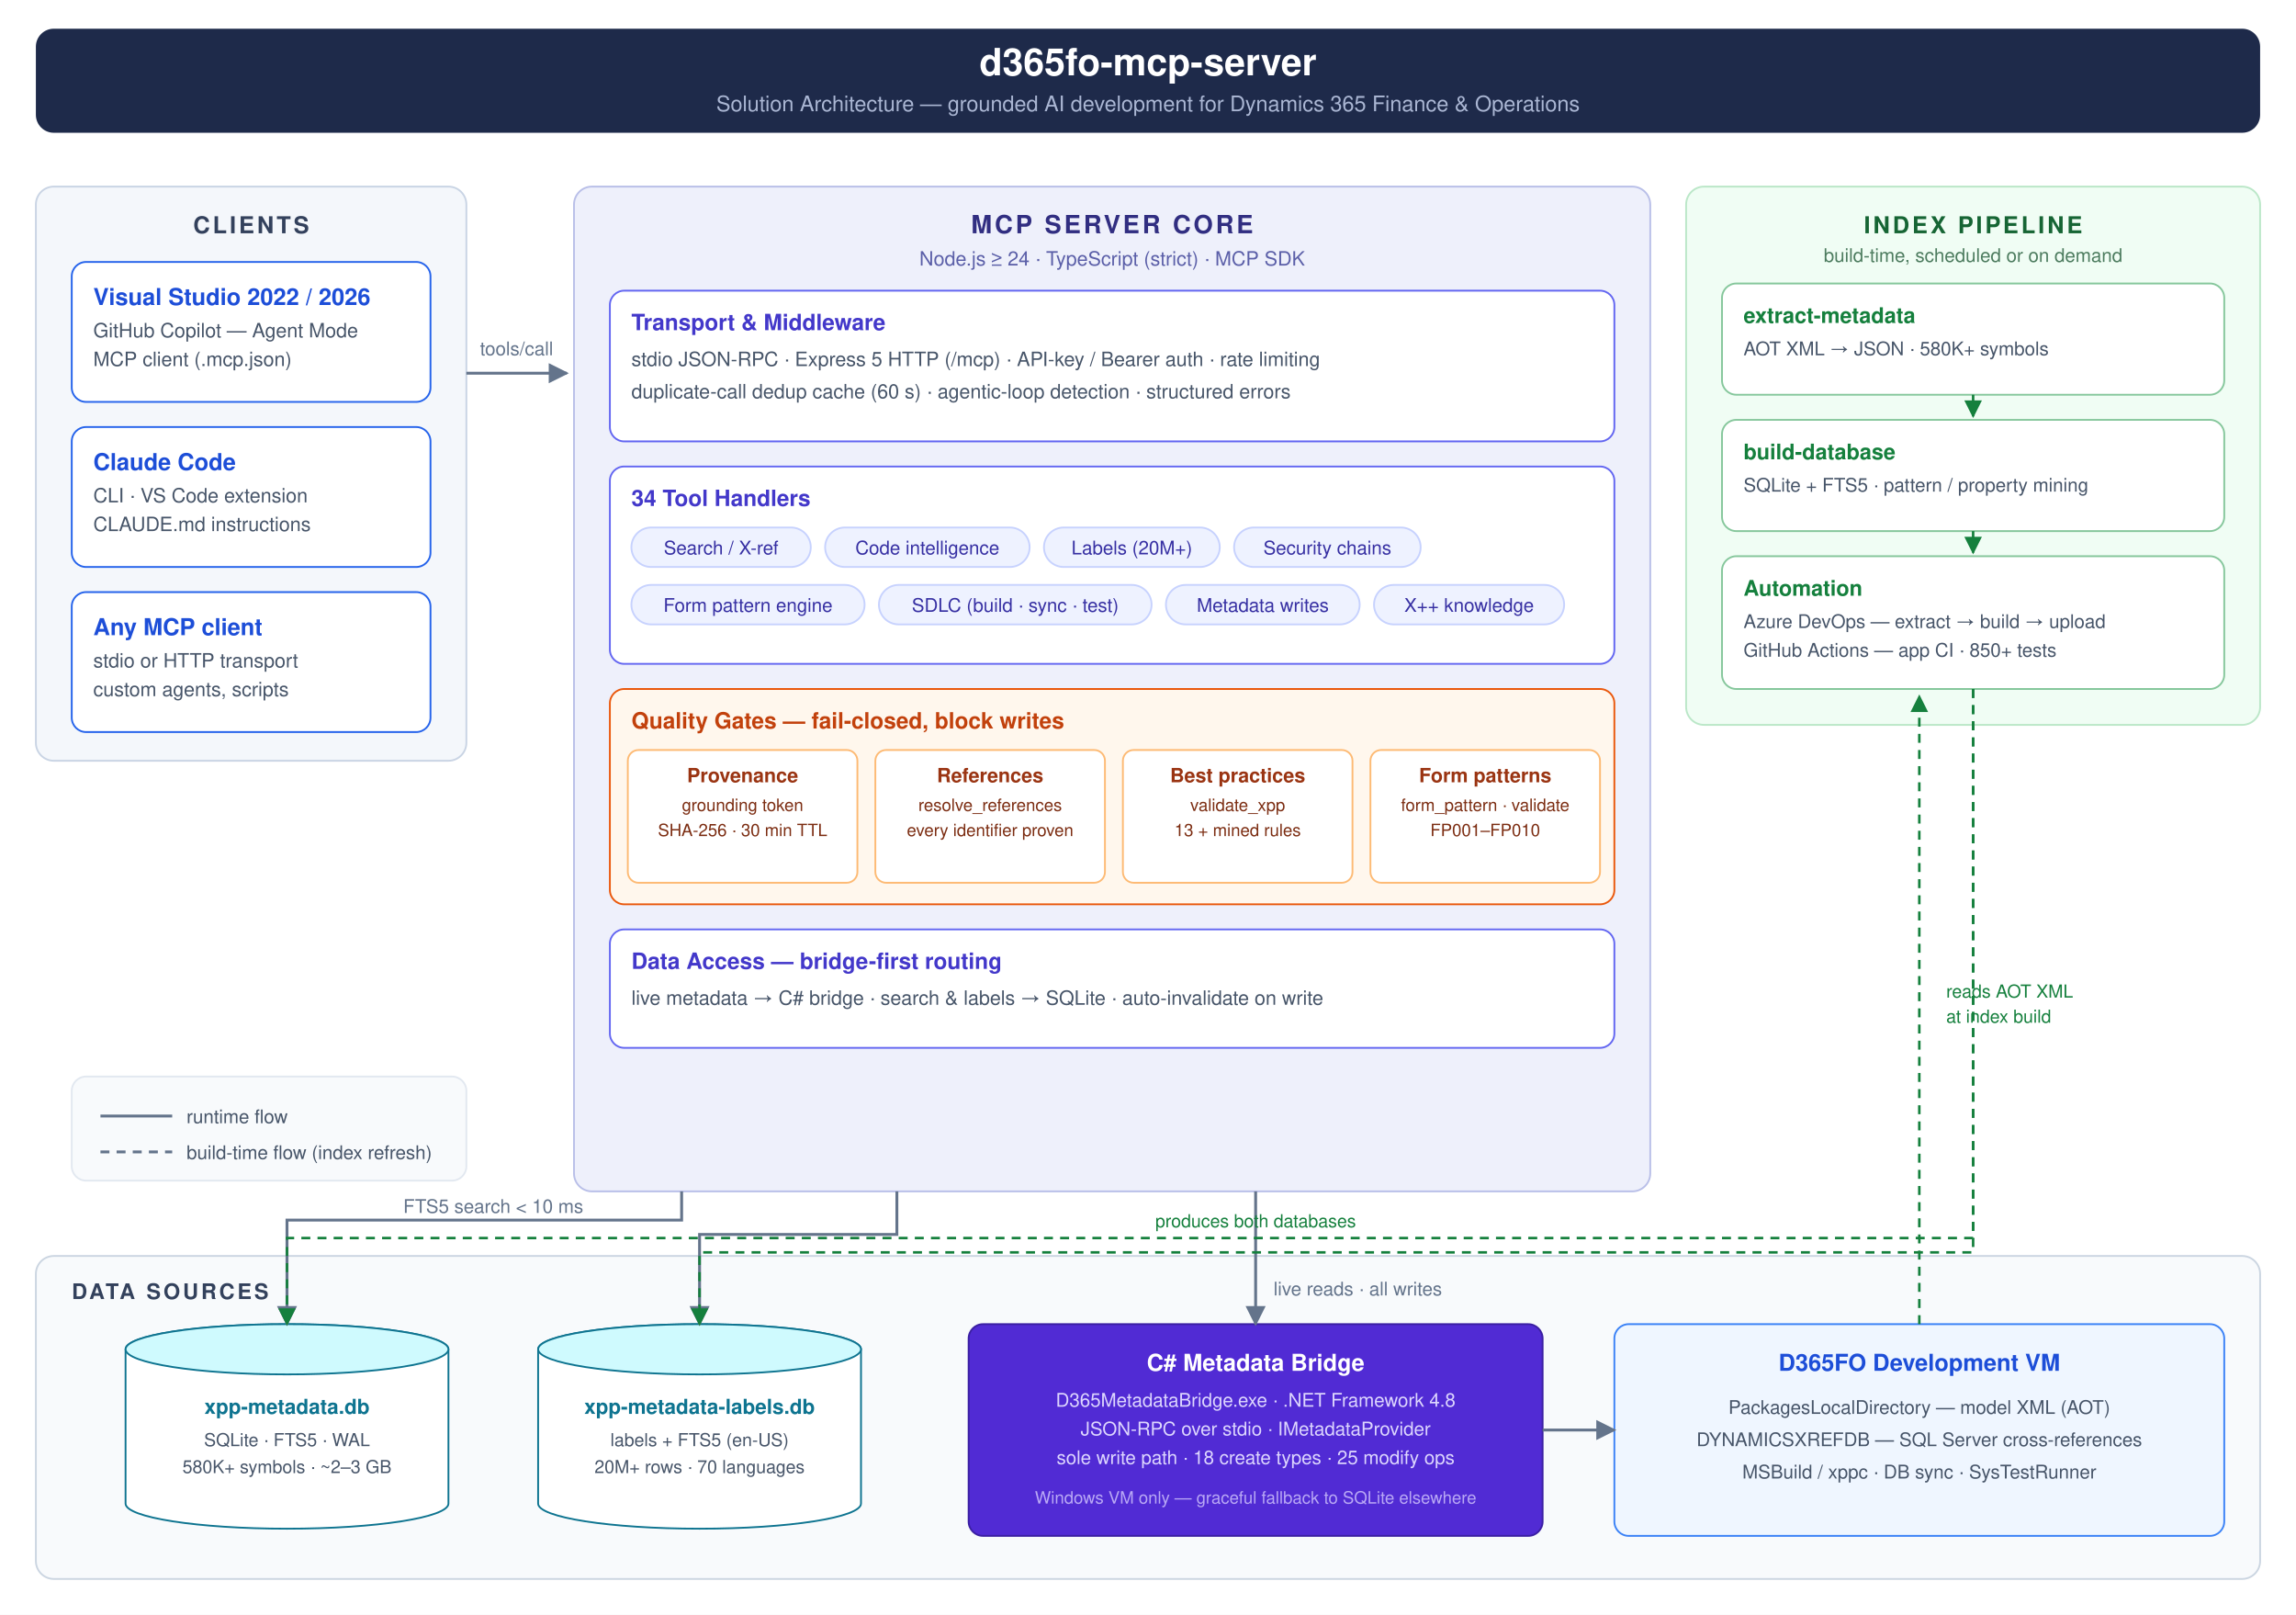
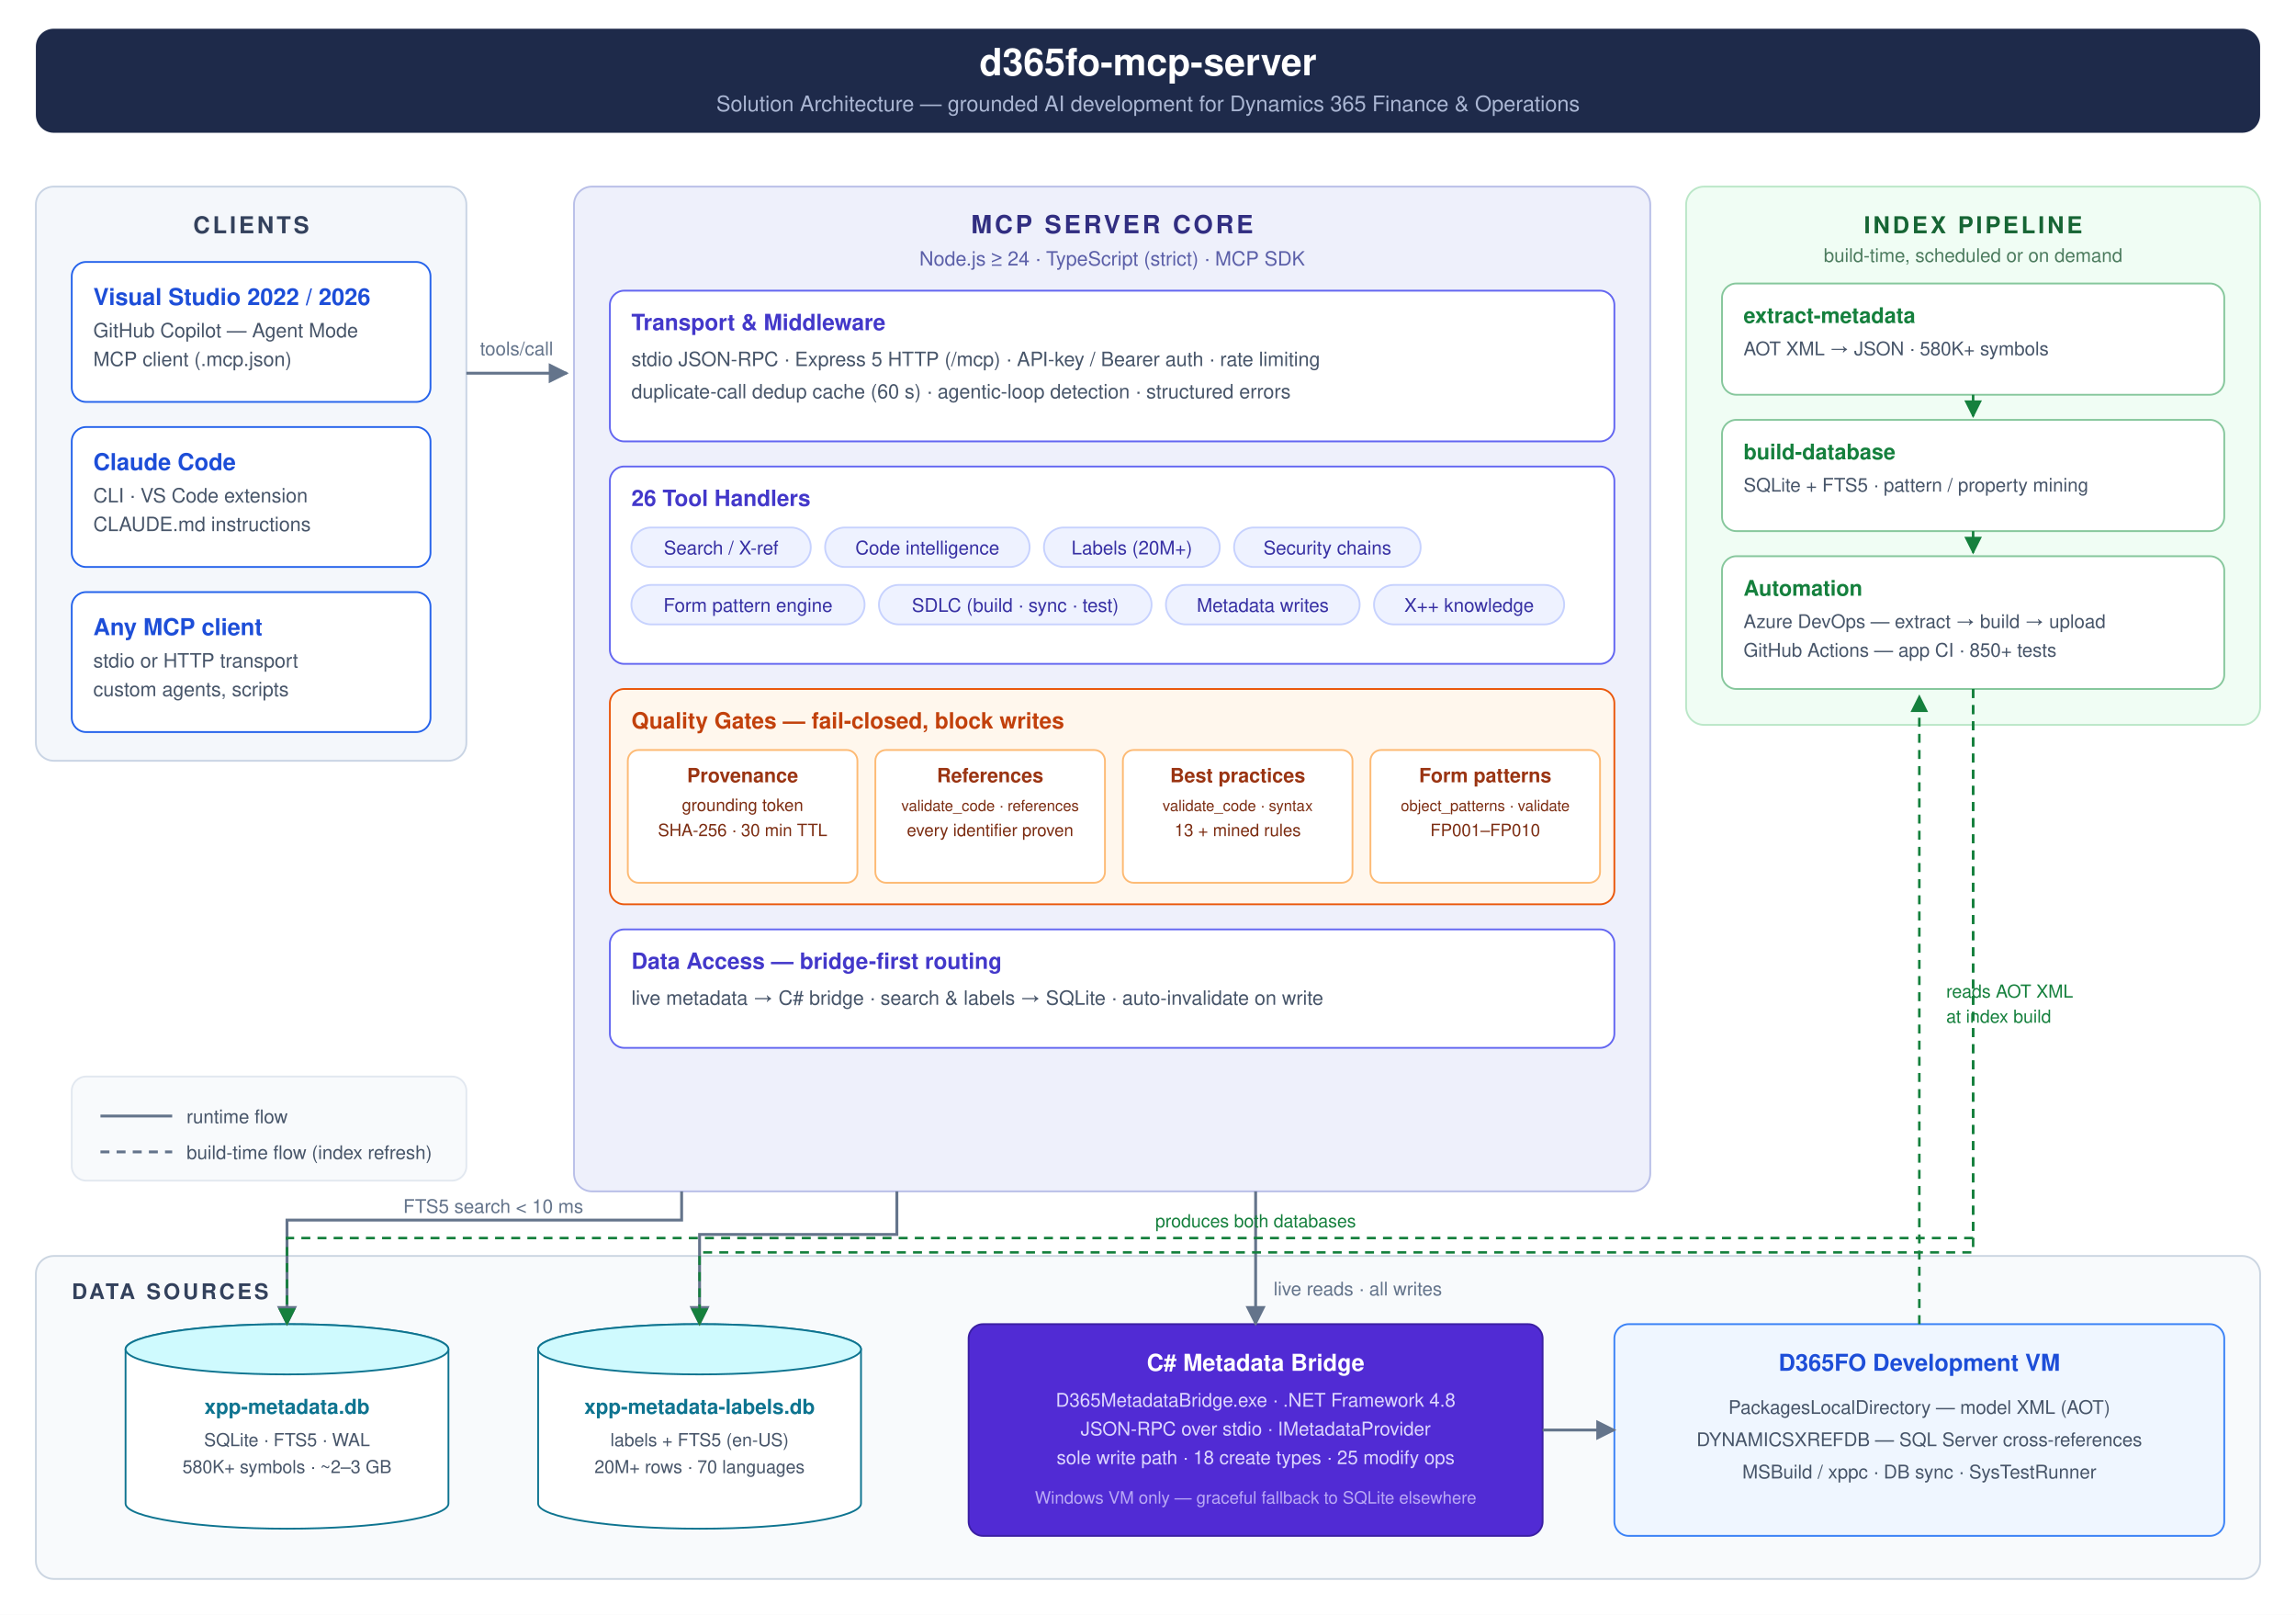
<svg xmlns="http://www.w3.org/2000/svg" viewBox="0 0 1280 900" font-family="'Segoe UI', Helvetica, Arial, sans-serif">
  <defs>
    <marker id="arrow" viewBox="0 0 10 10" refX="9" refY="5" markerWidth="7" markerHeight="7" orient="auto-start-reverse">
      <path d="M0 0 L10 5 L0 10 z" fill="#64748b" />
    </marker>
    <marker id="arrowGreen" viewBox="0 0 10 10" refX="9" refY="5" markerWidth="7" markerHeight="7" orient="auto-start-reverse">
      <path d="M0 0 L10 5 L0 10 z" fill="#15803d" />
    </marker>
  </defs>
  <rect x="0" y="0" width="1280" height="900" fill="#ffffff" />
  <rect x="20" y="16" width="1240" height="58" rx="10" fill="#1e2a4a" />
  <text x="640" y="42" text-anchor="middle" font-size="21" font-weight="700" fill="#ffffff">d365fo-mcp-server</text>
  <text x="640" y="62" text-anchor="middle" font-size="12" fill="#aab6d3">Solution Architecture — grounded AI development for Dynamics 365 Finance &amp; Operations</text>
  <rect x="20" y="104" width="240" height="320" rx="10" fill="#f4f7fb" stroke="#c9d4e4" />
  <text x="140" y="130" text-anchor="middle" font-size="13" font-weight="700" fill="#33415c" letter-spacing="1.5">CLIENTS</text>
  <rect x="40" y="146" width="200" height="78" rx="8" fill="#ffffff" stroke="#2563eb" />
  <text x="52" y="170" font-size="13" font-weight="600" fill="#1d4ed8">Visual Studio 2022 / 2026</text>
  <text x="52" y="188" font-size="11" fill="#475569">GitHub Copilot — Agent Mode</text>
  <text x="52" y="204" font-size="11" fill="#475569">MCP client (.mcp.json)</text>
  <rect x="40" y="238" width="200" height="78" rx="8" fill="#ffffff" stroke="#2563eb" />
  <text x="52" y="262" font-size="13" font-weight="600" fill="#1d4ed8">Claude Code</text>
  <text x="52" y="280" font-size="11" fill="#475569">CLI · VS Code extension</text>
  <text x="52" y="296" font-size="11" fill="#475569">CLAUDE.md instructions</text>
  <rect x="40" y="330" width="200" height="78" rx="8" fill="#ffffff" stroke="#2563eb" />
  <text x="52" y="354" font-size="13" font-weight="600" fill="#1d4ed8">Any MCP client</text>
  <text x="52" y="372" font-size="11" fill="#475569">stdio or HTTP transport</text>
  <text x="52" y="388" font-size="11" fill="#475569">custom agents, scripts</text>
  <line x1="260" y1="208" x2="316" y2="208" stroke="#64748b" stroke-width="1.6" marker-end="url(#arrow)" />
  <text x="288" y="198" text-anchor="middle" font-size="10.5" fill="#64748b">tools/call</text>
  <rect x="320" y="104" width="600" height="560" rx="10" fill="#eef0fb" stroke="#b9bfe8" />
  <text x="620" y="130" text-anchor="middle" font-size="14" font-weight="700" fill="#312e81" letter-spacing="1.5">MCP SERVER CORE</text>
  <text x="620" y="148" text-anchor="middle" font-size="11" fill="#5b5fa8">Node.js ≥ 24 · TypeScript (strict) · MCP SDK</text>
  <rect x="340" y="162" width="560" height="84" rx="8" fill="#ffffff" stroke="#6366f1" />
  <text x="352" y="184" font-size="12.5" font-weight="600" fill="#4338ca">Transport &amp; Middleware</text>
  <text x="352" y="204" font-size="11" fill="#475569">stdio JSON-RPC  ·  Express 5 HTTP (/mcp)  ·  API-key / Bearer auth  ·  rate limiting</text>
  <text x="352" y="222" font-size="11" fill="#475569">duplicate-call dedup cache (60 s)  ·  agentic-loop detection  ·  structured errors</text>
  <rect x="340" y="260" width="560" height="110" rx="8" fill="#ffffff" stroke="#6366f1" />
-   <text x="352" y="282" font-size="12.5" font-weight="600" fill="#4338ca">34 Tool Handlers</text>
+   <text x="352" y="282" font-size="12.5" font-weight="600" fill="#4338ca">26 Tool Handlers</text>
  <rect x="352" y="294" width="100" height="22" rx="11" fill="#eef2ff" stroke="#c7d2fe" />
  <text x="402" y="309" text-anchor="middle" font-size="10.5" fill="#3730a3">Search / X-ref</text>
  <rect x="460" y="294" width="114" height="22" rx="11" fill="#eef2ff" stroke="#c7d2fe" />
  <text x="517" y="309" text-anchor="middle" font-size="10.5" fill="#3730a3">Code intelligence</text>
  <rect x="582" y="294" width="98" height="22" rx="11" fill="#eef2ff" stroke="#c7d2fe" />
  <text x="631" y="309" text-anchor="middle" font-size="10.5" fill="#3730a3">Labels (20M+)</text>
  <rect x="688" y="294" width="104" height="22" rx="11" fill="#eef2ff" stroke="#c7d2fe" />
  <text x="740" y="309" text-anchor="middle" font-size="10.5" fill="#3730a3">Security chains</text>
  <rect x="352" y="326" width="130" height="22" rx="11" fill="#eef2ff" stroke="#c7d2fe" />
  <text x="417" y="341" text-anchor="middle" font-size="10.5" fill="#3730a3">Form pattern engine</text>
  <rect x="490" y="326" width="152" height="22" rx="11" fill="#eef2ff" stroke="#c7d2fe" />
  <text x="566" y="341" text-anchor="middle" font-size="10.5" fill="#3730a3">SDLC (build · sync · test)</text>
  <rect x="650" y="326" width="108" height="22" rx="11" fill="#eef2ff" stroke="#c7d2fe" />
  <text x="704" y="341" text-anchor="middle" font-size="10.5" fill="#3730a3">Metadata writes</text>
  <rect x="766" y="326" width="106" height="22" rx="11" fill="#eef2ff" stroke="#c7d2fe" />
  <text x="819" y="341" text-anchor="middle" font-size="10.5" fill="#3730a3">X++ knowledge</text>
  <rect x="340" y="384" width="560" height="120" rx="8" fill="#fff7ed" stroke="#ea580c" />
  <text x="352" y="406" font-size="12.5" font-weight="600" fill="#c2410c">Quality Gates — fail-closed, block writes</text>
  <rect x="350" y="418" width="128" height="74" rx="6" fill="#ffffff" stroke="#fdba74" />
  <text x="414" y="436" text-anchor="middle" font-size="11" font-weight="600" fill="#9a3412">Provenance</text>
  <text x="414" y="452" text-anchor="middle" font-size="9.5" fill="#7c2d12">grounding token</text>
  <text x="414" y="466" text-anchor="middle" font-size="9.5" fill="#7c2d12">SHA-256 · 30 min TTL</text>
  <rect x="488" y="418" width="128" height="74" rx="6" fill="#ffffff" stroke="#fdba74" />
  <text x="552" y="436" text-anchor="middle" font-size="11" font-weight="600" fill="#9a3412">References</text>
-   <text x="552" y="452" text-anchor="middle" font-size="9.5" fill="#7c2d12">resolve_references</text>
+   <text x="552" y="452" text-anchor="middle" font-size="8.5" fill="#7c2d12">validate_code · references</text>
  <text x="552" y="466" text-anchor="middle" font-size="9.5" fill="#7c2d12">every identifier proven</text>
  <rect x="626" y="418" width="128" height="74" rx="6" fill="#ffffff" stroke="#fdba74" />
  <text x="690" y="436" text-anchor="middle" font-size="11" font-weight="600" fill="#9a3412">Best practices</text>
-   <text x="690" y="452" text-anchor="middle" font-size="9.5" fill="#7c2d12">validate_xpp</text>
+   <text x="690" y="452" text-anchor="middle" font-size="8.5" fill="#7c2d12">validate_code · syntax</text>
  <text x="690" y="466" text-anchor="middle" font-size="9.5" fill="#7c2d12">13 + mined rules</text>
  <rect x="764" y="418" width="128" height="74" rx="6" fill="#ffffff" stroke="#fdba74" />
  <text x="828" y="436" text-anchor="middle" font-size="11" font-weight="600" fill="#9a3412">Form patterns</text>
-   <text x="828" y="452" text-anchor="middle" font-size="9.5" fill="#7c2d12">form_pattern · validate</text>
+   <text x="828" y="452" text-anchor="middle" font-size="8.5" fill="#7c2d12">object_patterns · validate</text>
  <text x="828" y="466" text-anchor="middle" font-size="9.5" fill="#7c2d12">FP001–FP010</text>
  <rect x="340" y="518" width="560" height="66" rx="8" fill="#ffffff" stroke="#6366f1" />
  <text x="352" y="540" font-size="12.5" font-weight="600" fill="#4338ca">Data Access — bridge-first routing</text>
  <text x="352" y="560" font-size="11" fill="#475569">live metadata → C# bridge  ·  search &amp; labels → SQLite  ·  auto-invalidate on write</text>
  <rect x="940" y="104" width="320" height="300" rx="10" fill="#f0fdf4" stroke="#bbe7c8" />
  <text x="1100" y="130" text-anchor="middle" font-size="13" font-weight="700" fill="#166534" letter-spacing="1.5">INDEX PIPELINE</text>
  <text x="1100" y="146" text-anchor="middle" font-size="10.5" fill="#4d7c5f">build-time, scheduled or on demand</text>
  <rect x="960" y="158" width="280" height="62" rx="8" fill="#ffffff" stroke="#86c79c" />
  <text x="972" y="180" font-size="12" font-weight="600" fill="#15803d">extract-metadata</text>
  <text x="972" y="198" font-size="10.5" fill="#475569">AOT XML → JSON · 580K+ symbols</text>
  <line x1="1100" y1="220" x2="1100" y2="232" stroke="#15803d" stroke-width="1.4" marker-end="url(#arrowGreen)" />
  <rect x="960" y="234" width="280" height="62" rx="8" fill="#ffffff" stroke="#86c79c" />
  <text x="972" y="256" font-size="12" font-weight="600" fill="#15803d">build-database</text>
  <text x="972" y="274" font-size="10.5" fill="#475569">SQLite + FTS5 · pattern / property mining</text>
  <line x1="1100" y1="296" x2="1100" y2="308" stroke="#15803d" stroke-width="1.4" marker-end="url(#arrowGreen)" />
  <rect x="960" y="310" width="280" height="74" rx="8" fill="#ffffff" stroke="#86c79c" />
  <text x="972" y="332" font-size="12" font-weight="600" fill="#15803d">Automation</text>
  <text x="972" y="350" font-size="10.5" fill="#475569">Azure DevOps — extract → build → upload</text>
  <text x="972" y="366" font-size="10.5" fill="#475569">GitHub Actions — app CI · 850+ tests</text>
  <rect x="40" y="600" width="220" height="58" rx="8" fill="#f8fafc" stroke="#e2e8f0" />
  <line x1="56" y1="622" x2="96" y2="622" stroke="#64748b" stroke-width="1.6" />
  <text x="104" y="626" font-size="10.5" fill="#475569">runtime flow</text>
  <line x1="56" y1="642" x2="96" y2="642" stroke="#64748b" stroke-width="1.6" stroke-dasharray="5 4" />
  <text x="104" y="646" font-size="10.5" fill="#475569">build-time flow (index refresh)</text>
  <rect x="20" y="700" width="1240" height="180" rx="10" fill="#f8fafc" stroke="#cbd5e1" />
  <text x="40" y="724" font-size="12" font-weight="700" fill="#33415c" letter-spacing="1.5">DATA SOURCES</text>
  <path d="M70 752 a90 14 0 0 1 180 0 v86 a90 14 0 0 1 -180 0 z" fill="#ffffff" stroke="#0e7490" />
  <ellipse cx="160" cy="752" rx="90" ry="14" fill="#cffafe" stroke="#0e7490" />
  <text x="160" y="788" text-anchor="middle" font-size="11.5" font-weight="600" fill="#0e7490">xpp-metadata.db</text>
  <text x="160" y="806" text-anchor="middle" font-size="10" fill="#475569">SQLite · FTS5 · WAL</text>
  <text x="160" y="821" text-anchor="middle" font-size="10" fill="#475569">580K+ symbols · ~2–3 GB</text>
  <path d="M300 752 a90 14 0 0 1 180 0 v86 a90 14 0 0 1 -180 0 z" fill="#ffffff" stroke="#0e7490" />
  <ellipse cx="390" cy="752" rx="90" ry="14" fill="#cffafe" stroke="#0e7490" />
  <text x="390" y="788" text-anchor="middle" font-size="11.5" font-weight="600" fill="#0e7490">xpp-metadata-labels.db</text>
  <text x="390" y="806" text-anchor="middle" font-size="10" fill="#475569">labels + FTS5 (en-US)</text>
  <text x="390" y="821" text-anchor="middle" font-size="10" fill="#475569">20M+ rows · 70 languages</text>
  <rect x="540" y="738" width="320" height="118" rx="8" fill="#512BD4" stroke="#3b1fa3" />
  <text x="700" y="764" text-anchor="middle" font-size="13" font-weight="700" fill="#ffffff">C# Metadata Bridge</text>
  <text x="700" y="784" text-anchor="middle" font-size="10.5" fill="#ddd6fe">D365MetadataBridge.exe · .NET Framework 4.8</text>
  <text x="700" y="800" text-anchor="middle" font-size="10.5" fill="#ddd6fe">JSON-RPC over stdio · IMetadataProvider</text>
  <text x="700" y="816" text-anchor="middle" font-size="10.5" fill="#ddd6fe">sole write path · 18 create types · 25 modify ops</text>
  <text x="700" y="838" text-anchor="middle" font-size="9.5" fill="#b9a8f5">Windows VM only — graceful fallback to SQLite elsewhere</text>
  <rect x="900" y="738" width="340" height="118" rx="8" fill="#eff6ff" stroke="#3b82f6" />
  <text x="1070" y="764" text-anchor="middle" font-size="13" font-weight="700" fill="#1d4ed8">D365FO Development VM</text>
  <text x="1070" y="788" text-anchor="middle" font-size="10.5" fill="#475569">PackagesLocalDirectory — model XML (AOT)</text>
  <text x="1070" y="806" text-anchor="middle" font-size="10.5" fill="#475569">DYNAMICSXREFDB — SQL Server cross-references</text>
  <text x="1070" y="824" text-anchor="middle" font-size="10.5" fill="#475569">MSBuild / xppc · DB sync · SysTestRunner</text>
  <path d="M380 664 L380 680 L160 680 L160 738" fill="none" stroke="#64748b" stroke-width="1.6" marker-end="url(#arrow)" />
  <path d="M500 664 L500 688 L390 688 L390 738" fill="none" stroke="#64748b" stroke-width="1.6" marker-end="url(#arrow)" />
  <text x="275" y="676" text-anchor="middle" font-size="10.5" fill="#64748b">FTS5 search &lt; 10 ms</text>
  <path d="M700 664 L700 738" fill="none" stroke="#64748b" stroke-width="1.6" marker-end="url(#arrow)" />
  <text x="710" y="722" font-size="10.5" fill="#64748b">live reads · all writes</text>
  <line x1="860" y1="797" x2="900" y2="797" stroke="#64748b" stroke-width="1.6" marker-end="url(#arrow)" />
  <path d="M1070 738 L1070 388" fill="none" stroke="#15803d" stroke-width="1.4" stroke-dasharray="5 4" marker-end="url(#arrowGreen)" />
  <text x="1085" y="556" font-size="10" fill="#15803d">reads AOT XML</text>
  <text x="1085" y="570" font-size="10" fill="#15803d">at index build</text>
  <path d="M1100 384 L1100 690 L160 690 L160 738" fill="none" stroke="#15803d" stroke-width="1.4" stroke-dasharray="5 4" marker-end="url(#arrowGreen)" />
  <path d="M1100 384 L1100 698 L390 698 L390 738" fill="none" stroke="#15803d" stroke-width="1.4" stroke-dasharray="5 4" marker-end="url(#arrowGreen)" />
  <text x="700" y="684" text-anchor="middle" font-size="10" fill="#15803d">produces both databases</text>
</svg>
